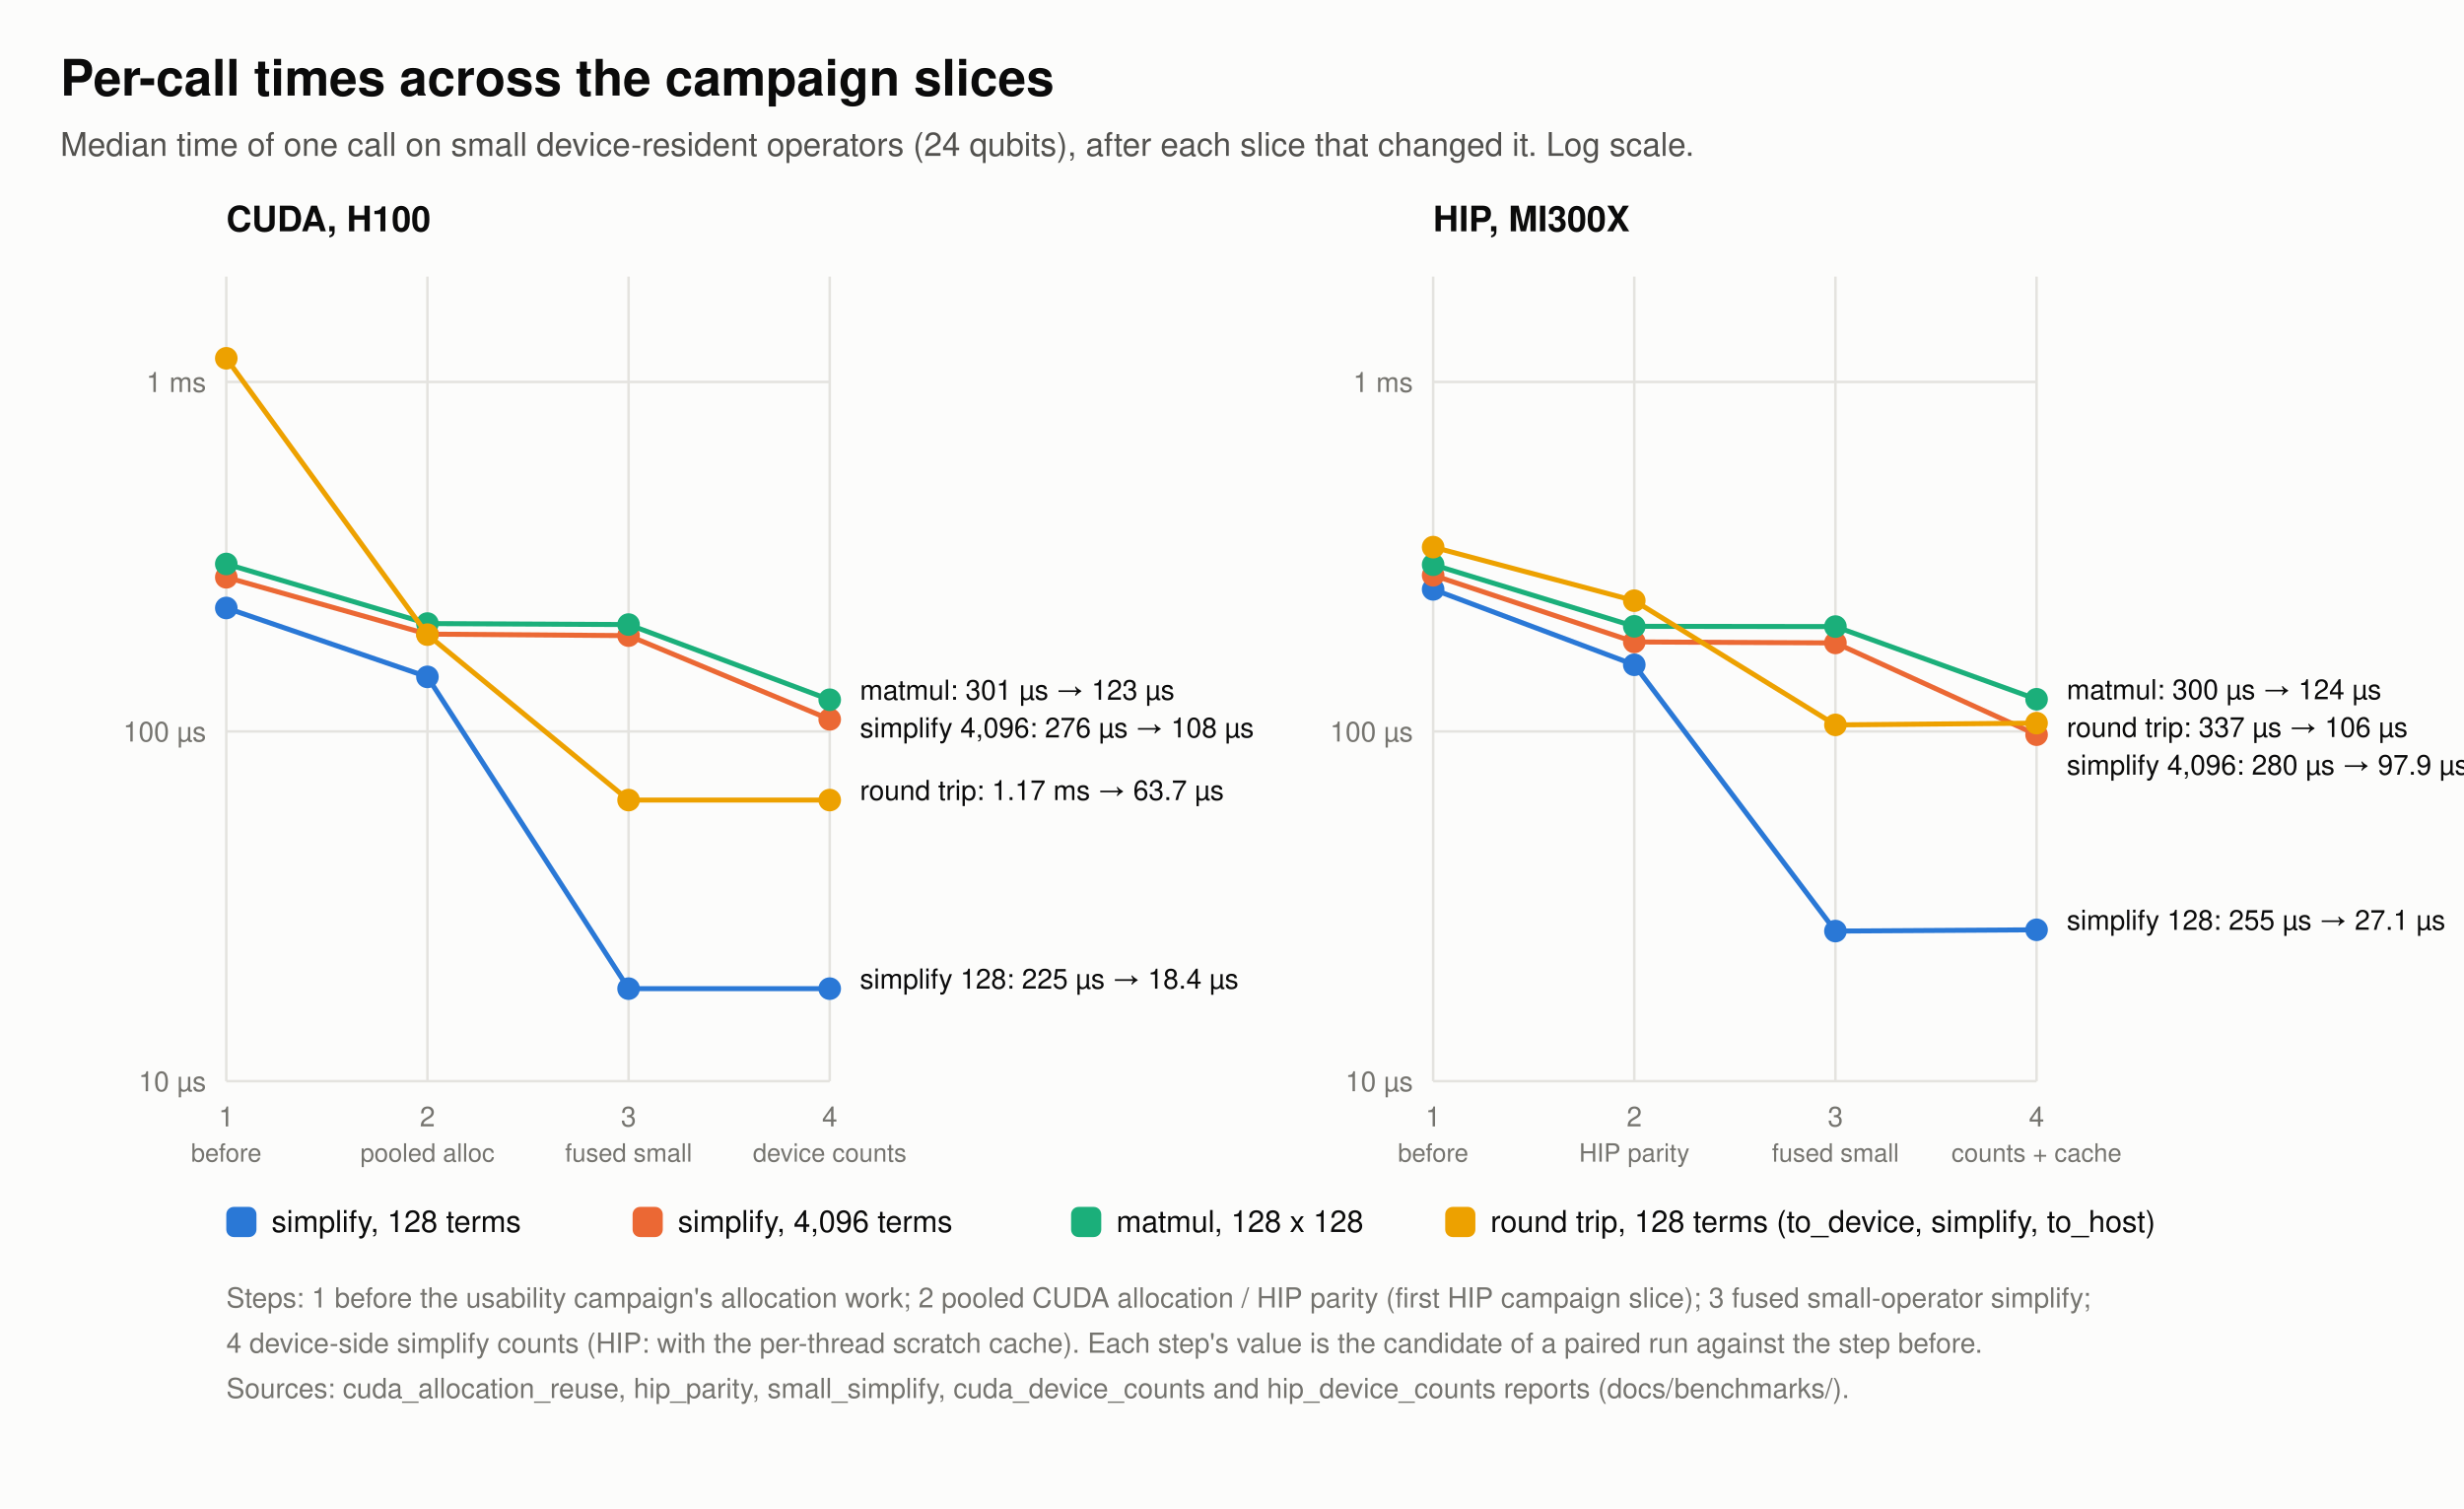
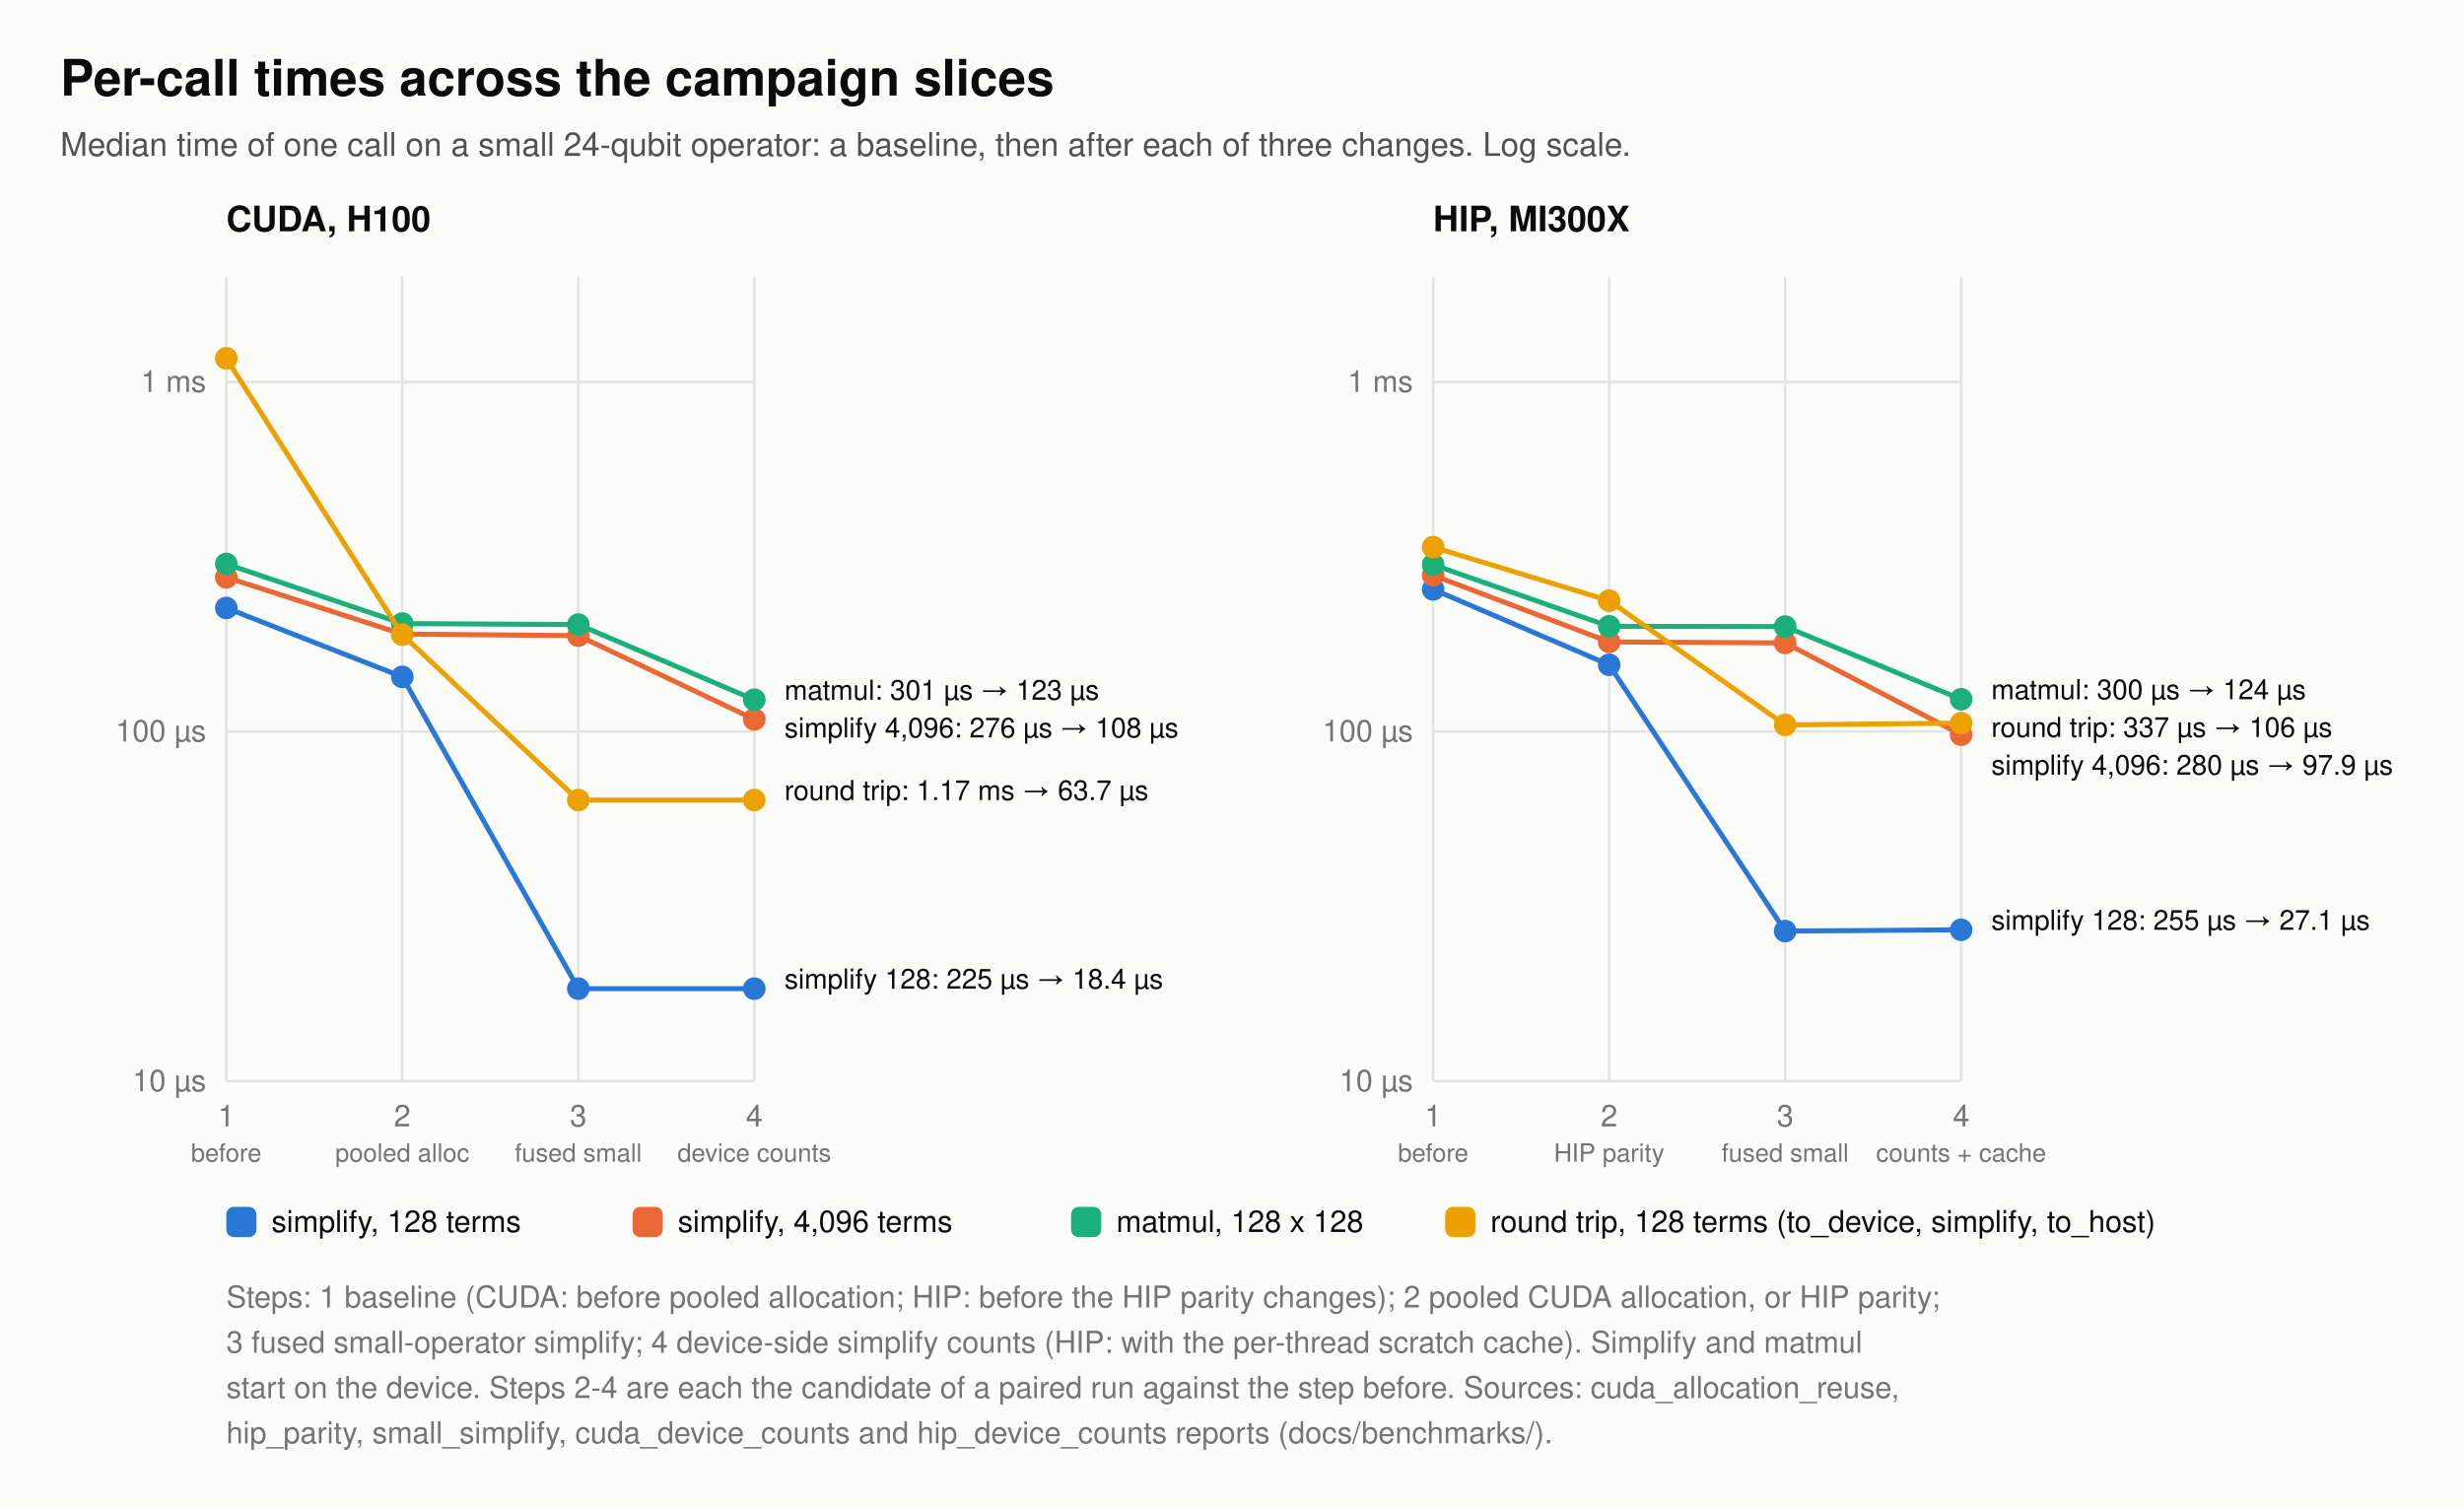
<svg xmlns="http://www.w3.org/2000/svg" width="980" height="600" viewBox="0 0 980 600" role="img" aria-labelledby="title desc" font-family="-apple-system, Segoe UI, Helvetica, Arial, sans-serif">
  <style>
.bg { fill: #fcfcfb; } .t1 { fill: #0b0b0b; } .t2 { fill: #52514e; } .t3 { fill: #75746f; }
.grid { stroke: #e4e3df; } .axis { stroke: #c9c8c3; }
.s-s1 { stroke: #2a78d6; } .f-s1 { fill: #2a78d6; } .s-s2 { stroke: #eb6834; } .f-s2 { fill: #eb6834; } .s-s3 { stroke: #1baf7a; } .f-s3 { fill: #1baf7a; } .s-s4 { stroke: #eda100; } .f-s4 { fill: #eda100; } .s-s5 { stroke: #e87ba4; } .f-s5 { fill: #e87ba4; } .s-neutral { stroke: #6f6e69; } .f-neutral { fill: #6f6e69; }
@media (prefers-color-scheme: dark) {
  .bg { fill: #1a1a19; } .t1 { fill: #f2f1ed; } .t2 { fill: #b5b4ae; } .t3 { fill: #94938d; }
  .grid { stroke: #33322f; } .axis { stroke: #4a4945; }
  .s-s1 { stroke: #3987e5; } .f-s1 { fill: #3987e5; } .s-s2 { stroke: #d95926; } .f-s2 { fill: #d95926; } .s-s3 { stroke: #199e70; } .f-s3 { fill: #199e70; } .s-s4 { stroke: #c98500; } .f-s4 { fill: #c98500; } .s-s5 { stroke: #d55181; } .f-s5 { fill: #d55181; } .s-neutral { stroke: #a3a29d; } .f-neutral { fill: #a3a29d; }
}
</style>
  <rect class="bg" width="980" height="600" />
  <text x="24.0" y="38.0" class="t1" font-size="20" text-anchor="start" font-weight="600">Per-call times across the campaign slices</text>
-   <text x="24.0" y="62.0" class="t2" font-size="13" text-anchor="start" font-weight="400">Median time of one call on small device-resident operators (24 qubits), after each slice that changed it. Log scale.</text>
+   <text x="24.0" y="62.0" class="t2" font-size="13" text-anchor="start" font-weight="400">Median time of one call on a small 24-qubit operator: a baseline, then after each of three changes. Log scale.</text>
  <text x="90.0" y="92.0" class="t1" font-size="14" text-anchor="start" font-weight="600">CUDA, H100</text>
-   <line class="grid" x1="90" y1="430.0" x2="330" y2="430.0" />
-   <text x="82.0" y="434.0" class="t3" font-size="11" text-anchor="end" font-weight="400">10 µs</text>
-   <line class="grid" x1="90" y1="290.9" x2="330" y2="290.9" />
-   <text x="82.0" y="294.9" class="t3" font-size="11" text-anchor="end" font-weight="400">100 µs</text>
-   <line class="grid" x1="90" y1="151.9" x2="330" y2="151.9" />
-   <text x="82.0" y="155.9" class="t3" font-size="11" text-anchor="end" font-weight="400">1 ms</text>
+   <line class="grid" x1="90" y1="430.0" x2="300" y2="430.0" />
+   <text x="82.0" y="434.0" class="t3" font-size="12" text-anchor="end" font-weight="400">10 µs</text>
+   <line class="grid" x1="90" y1="290.9" x2="300" y2="290.9" />
+   <text x="82.0" y="294.9" class="t3" font-size="12" text-anchor="end" font-weight="400">100 µs</text>
+   <line class="grid" x1="90" y1="151.9" x2="300" y2="151.9" />
+   <text x="82.0" y="155.9" class="t3" font-size="12" text-anchor="end" font-weight="400">1 ms</text>
  <line class="grid" x1="90.0" y1="110" x2="90.0" y2="430" />
-   <text x="90.0" y="448.0" class="t3" font-size="11" text-anchor="middle" font-weight="400">1</text>
+   <text x="90.0" y="448.0" class="t3" font-size="12" text-anchor="middle" font-weight="400">1</text>
  <text x="90.0" y="462.0" class="t3" font-size="10" text-anchor="middle" font-weight="400">before</text>
-   <line class="grid" x1="170.0" y1="110" x2="170.0" y2="430" />
-   <text x="170.0" y="448.0" class="t3" font-size="11" text-anchor="middle" font-weight="400">2</text>
-   <text x="170.0" y="462.0" class="t3" font-size="10" text-anchor="middle" font-weight="400">pooled alloc</text>
-   <line class="grid" x1="250.0" y1="110" x2="250.0" y2="430" />
-   <text x="250.0" y="448.0" class="t3" font-size="11" text-anchor="middle" font-weight="400">3</text>
-   <text x="250.0" y="462.0" class="t3" font-size="10" text-anchor="middle" font-weight="400">fused small</text>
-   <line class="grid" x1="330.0" y1="110" x2="330.0" y2="430" />
-   <text x="330.0" y="448.0" class="t3" font-size="11" text-anchor="middle" font-weight="400">4</text>
-   <text x="330.0" y="462.0" class="t3" font-size="10" text-anchor="middle" font-weight="400">device counts</text>
-   <path class="s-s1" d="M90.0,241.8 L170.0,269.2 L250.0,393.2 L330.0,393.2" fill="none" stroke-width="2" stroke-linejoin="round" />
+   <line class="grid" x1="160.0" y1="110" x2="160.0" y2="430" />
+   <text x="160.0" y="448.0" class="t3" font-size="12" text-anchor="middle" font-weight="400">2</text>
+   <text x="160.0" y="462.0" class="t3" font-size="10" text-anchor="middle" font-weight="400">pooled alloc</text>
+   <line class="grid" x1="230.0" y1="110" x2="230.0" y2="430" />
+   <text x="230.0" y="448.0" class="t3" font-size="12" text-anchor="middle" font-weight="400">3</text>
+   <text x="230.0" y="462.0" class="t3" font-size="10" text-anchor="middle" font-weight="400">fused small</text>
+   <line class="grid" x1="300.0" y1="110" x2="300.0" y2="430" />
+   <text x="300.0" y="448.0" class="t3" font-size="12" text-anchor="middle" font-weight="400">4</text>
+   <text x="300.0" y="462.0" class="t3" font-size="10" text-anchor="middle" font-weight="400">device counts</text>
+   <path class="s-s1" d="M90.0,241.8 L160.0,269.2 L230.0,393.2 L300.0,393.2" fill="none" stroke-width="2" stroke-linejoin="round" />
  <circle class="f-s1" cx="90.0" cy="241.8" r="4.5" stroke="none" />
-   <circle class="f-s1" cx="170.0" cy="269.2" r="4.5" stroke="none" />
-   <circle class="f-s1" cx="250.0" cy="393.2" r="4.5" stroke="none" />
-   <circle class="f-s1" cx="330.0" cy="393.2" r="4.5" stroke="none" />
-   <path class="s-s2" d="M90.0,229.6 L170.0,252.2 L250.0,252.8 L330.0,286.1" fill="none" stroke-width="2" stroke-linejoin="round" />
+   <circle class="f-s1" cx="160.0" cy="269.2" r="4.5" stroke="none" />
+   <circle class="f-s1" cx="230.0" cy="393.2" r="4.5" stroke="none" />
+   <circle class="f-s1" cx="300.0" cy="393.2" r="4.5" stroke="none" />
+   <path class="s-s2" d="M90.0,229.6 L160.0,252.2 L230.0,252.8 L300.0,286.1" fill="none" stroke-width="2" stroke-linejoin="round" />
  <circle class="f-s2" cx="90.0" cy="229.6" r="4.5" stroke="none" />
-   <circle class="f-s2" cx="170.0" cy="252.2" r="4.5" stroke="none" />
-   <circle class="f-s2" cx="250.0" cy="252.8" r="4.5" stroke="none" />
-   <circle class="f-s2" cx="330.0" cy="286.1" r="4.5" stroke="none" />
-   <path class="s-s3" d="M90.0,224.3 L170.0,248.0 L250.0,248.4 L330.0,278.3" fill="none" stroke-width="2" stroke-linejoin="round" />
+   <circle class="f-s2" cx="160.0" cy="252.2" r="4.5" stroke="none" />
+   <circle class="f-s2" cx="230.0" cy="252.8" r="4.5" stroke="none" />
+   <circle class="f-s2" cx="300.0" cy="286.1" r="4.5" stroke="none" />
+   <path class="s-s3" d="M90.0,224.3 L160.0,248.0 L230.0,248.4 L300.0,278.3" fill="none" stroke-width="2" stroke-linejoin="round" />
  <circle class="f-s3" cx="90.0" cy="224.3" r="4.5" stroke="none" />
-   <circle class="f-s3" cx="170.0" cy="248.0" r="4.5" stroke="none" />
-   <circle class="f-s3" cx="250.0" cy="248.4" r="4.5" stroke="none" />
-   <circle class="f-s3" cx="330.0" cy="278.3" r="4.5" stroke="none" />
-   <path class="s-s4" d="M90.0,142.5 L170.0,252.4 L250.0,318.2 L330.0,318.2" fill="none" stroke-width="2" stroke-linejoin="round" />
+   <circle class="f-s3" cx="160.0" cy="248.0" r="4.5" stroke="none" />
+   <circle class="f-s3" cx="230.0" cy="248.4" r="4.5" stroke="none" />
+   <circle class="f-s3" cx="300.0" cy="278.3" r="4.5" stroke="none" />
+   <path class="s-s4" d="M90.0,142.5 L160.0,252.4 L230.0,318.2 L300.0,318.2" fill="none" stroke-width="2" stroke-linejoin="round" />
  <circle class="f-s4" cx="90.0" cy="142.5" r="4.5" stroke="none" />
-   <circle class="f-s4" cx="170.0" cy="252.4" r="4.5" stroke="none" />
-   <circle class="f-s4" cx="250.0" cy="318.2" r="4.5" stroke="none" />
-   <circle class="f-s4" cx="330.0" cy="318.2" r="4.5" stroke="none" />
-   <text x="342.0" y="393.2" class="t1" font-size="11" text-anchor="start" font-weight="400">simplify 128: 225 µs → 18.4 µs</text>
-   <text x="342.0" y="293.3" class="t1" font-size="11" text-anchor="start" font-weight="400">simplify 4,096: 276 µs → 108 µs</text>
-   <text x="342.0" y="278.3" class="t1" font-size="11" text-anchor="start" font-weight="400">matmul: 301 µs → 123 µs</text>
-   <text x="342.0" y="318.2" class="t1" font-size="11" text-anchor="start" font-weight="400">round trip: 1.17 ms → 63.7 µs</text>
+   <circle class="f-s4" cx="160.0" cy="252.4" r="4.5" stroke="none" />
+   <circle class="f-s4" cx="230.0" cy="318.2" r="4.5" stroke="none" />
+   <circle class="f-s4" cx="300.0" cy="318.2" r="4.5" stroke="none" />
+   <text x="312.0" y="393.2" class="t1" font-size="11" text-anchor="start" font-weight="400">simplify 128: 225 µs → 18.4 µs</text>
+   <text x="312.0" y="293.3" class="t1" font-size="11" text-anchor="start" font-weight="400">simplify 4,096: 276 µs → 108 µs</text>
+   <text x="312.0" y="278.3" class="t1" font-size="11" text-anchor="start" font-weight="400">matmul: 301 µs → 123 µs</text>
+   <text x="312.0" y="318.2" class="t1" font-size="11" text-anchor="start" font-weight="400">round trip: 1.17 ms → 63.7 µs</text>
  <text x="570.0" y="92.0" class="t1" font-size="14" text-anchor="start" font-weight="600">HIP, MI300X</text>
-   <line class="grid" x1="570" y1="430.0" x2="810" y2="430.0" />
-   <text x="562.0" y="434.0" class="t3" font-size="11" text-anchor="end" font-weight="400">10 µs</text>
-   <line class="grid" x1="570" y1="290.9" x2="810" y2="290.9" />
-   <text x="562.0" y="294.9" class="t3" font-size="11" text-anchor="end" font-weight="400">100 µs</text>
-   <line class="grid" x1="570" y1="151.9" x2="810" y2="151.9" />
-   <text x="562.0" y="155.9" class="t3" font-size="11" text-anchor="end" font-weight="400">1 ms</text>
+   <line class="grid" x1="570" y1="430.0" x2="780" y2="430.0" />
+   <text x="562.0" y="434.0" class="t3" font-size="12" text-anchor="end" font-weight="400">10 µs</text>
+   <line class="grid" x1="570" y1="290.9" x2="780" y2="290.9" />
+   <text x="562.0" y="294.9" class="t3" font-size="12" text-anchor="end" font-weight="400">100 µs</text>
+   <line class="grid" x1="570" y1="151.9" x2="780" y2="151.9" />
+   <text x="562.0" y="155.9" class="t3" font-size="12" text-anchor="end" font-weight="400">1 ms</text>
  <line class="grid" x1="570.0" y1="110" x2="570.0" y2="430" />
-   <text x="570.0" y="448.0" class="t3" font-size="11" text-anchor="middle" font-weight="400">1</text>
+   <text x="570.0" y="448.0" class="t3" font-size="12" text-anchor="middle" font-weight="400">1</text>
  <text x="570.0" y="462.0" class="t3" font-size="10" text-anchor="middle" font-weight="400">before</text>
-   <line class="grid" x1="650.0" y1="110" x2="650.0" y2="430" />
-   <text x="650.0" y="448.0" class="t3" font-size="11" text-anchor="middle" font-weight="400">2</text>
-   <text x="650.0" y="462.0" class="t3" font-size="10" text-anchor="middle" font-weight="400">HIP parity</text>
-   <line class="grid" x1="730.0" y1="110" x2="730.0" y2="430" />
-   <text x="730.0" y="448.0" class="t3" font-size="11" text-anchor="middle" font-weight="400">3</text>
-   <text x="730.0" y="462.0" class="t3" font-size="10" text-anchor="middle" font-weight="400">fused small</text>
-   <line class="grid" x1="810.0" y1="110" x2="810.0" y2="430" />
-   <text x="810.0" y="448.0" class="t3" font-size="11" text-anchor="middle" font-weight="400">4</text>
-   <text x="810.0" y="462.0" class="t3" font-size="10" text-anchor="middle" font-weight="400">counts + cache</text>
-   <path class="s-s1" d="M570.0,234.4 L650.0,264.4 L730.0,370.3 L810.0,369.8" fill="none" stroke-width="2" stroke-linejoin="round" />
+   <line class="grid" x1="640.0" y1="110" x2="640.0" y2="430" />
+   <text x="640.0" y="448.0" class="t3" font-size="12" text-anchor="middle" font-weight="400">2</text>
+   <text x="640.0" y="462.0" class="t3" font-size="10" text-anchor="middle" font-weight="400">HIP parity</text>
+   <line class="grid" x1="710.0" y1="110" x2="710.0" y2="430" />
+   <text x="710.0" y="448.0" class="t3" font-size="12" text-anchor="middle" font-weight="400">3</text>
+   <text x="710.0" y="462.0" class="t3" font-size="10" text-anchor="middle" font-weight="400">fused small</text>
+   <line class="grid" x1="780.0" y1="110" x2="780.0" y2="430" />
+   <text x="780.0" y="448.0" class="t3" font-size="12" text-anchor="middle" font-weight="400">4</text>
+   <text x="780.0" y="462.0" class="t3" font-size="10" text-anchor="middle" font-weight="400">counts + cache</text>
+   <path class="s-s1" d="M570.0,234.4 L640.0,264.4 L710.0,370.3 L780.0,369.8" fill="none" stroke-width="2" stroke-linejoin="round" />
  <circle class="f-s1" cx="570.0" cy="234.4" r="4.5" stroke="none" />
-   <circle class="f-s1" cx="650.0" cy="264.4" r="4.5" stroke="none" />
-   <circle class="f-s1" cx="730.0" cy="370.3" r="4.5" stroke="none" />
-   <circle class="f-s1" cx="810.0" cy="369.8" r="4.5" stroke="none" />
-   <path class="s-s2" d="M570.0,228.8 L650.0,255.3 L730.0,255.7 L810.0,292.2" fill="none" stroke-width="2" stroke-linejoin="round" />
+   <circle class="f-s1" cx="640.0" cy="264.4" r="4.5" stroke="none" />
+   <circle class="f-s1" cx="710.0" cy="370.3" r="4.5" stroke="none" />
+   <circle class="f-s1" cx="780.0" cy="369.8" r="4.5" stroke="none" />
+   <path class="s-s2" d="M570.0,228.8 L640.0,255.3 L710.0,255.7 L780.0,292.2" fill="none" stroke-width="2" stroke-linejoin="round" />
  <circle class="f-s2" cx="570.0" cy="228.8" r="4.5" stroke="none" />
-   <circle class="f-s2" cx="650.0" cy="255.3" r="4.5" stroke="none" />
-   <circle class="f-s2" cx="730.0" cy="255.7" r="4.5" stroke="none" />
-   <circle class="f-s2" cx="810.0" cy="292.2" r="4.5" stroke="none" />
-   <path class="s-s3" d="M570.0,224.6 L650.0,249.1 L730.0,249.2 L810.0,278.1" fill="none" stroke-width="2" stroke-linejoin="round" />
+   <circle class="f-s2" cx="640.0" cy="255.3" r="4.5" stroke="none" />
+   <circle class="f-s2" cx="710.0" cy="255.7" r="4.5" stroke="none" />
+   <circle class="f-s2" cx="780.0" cy="292.2" r="4.5" stroke="none" />
+   <path class="s-s3" d="M570.0,224.6 L640.0,249.1 L710.0,249.2 L780.0,278.1" fill="none" stroke-width="2" stroke-linejoin="round" />
  <circle class="f-s3" cx="570.0" cy="224.6" r="4.5" stroke="none" />
-   <circle class="f-s3" cx="650.0" cy="249.1" r="4.5" stroke="none" />
-   <circle class="f-s3" cx="730.0" cy="249.2" r="4.5" stroke="none" />
-   <circle class="f-s3" cx="810.0" cy="278.1" r="4.5" stroke="none" />
-   <path class="s-s4" d="M570.0,217.6 L650.0,238.9 L730.0,288.3 L810.0,287.6" fill="none" stroke-width="2" stroke-linejoin="round" />
+   <circle class="f-s3" cx="640.0" cy="249.1" r="4.5" stroke="none" />
+   <circle class="f-s3" cx="710.0" cy="249.2" r="4.5" stroke="none" />
+   <circle class="f-s3" cx="780.0" cy="278.1" r="4.5" stroke="none" />
+   <path class="s-s4" d="M570.0,217.6 L640.0,238.9 L710.0,288.3 L780.0,287.6" fill="none" stroke-width="2" stroke-linejoin="round" />
  <circle class="f-s4" cx="570.0" cy="217.6" r="4.5" stroke="none" />
-   <circle class="f-s4" cx="650.0" cy="238.9" r="4.5" stroke="none" />
-   <circle class="f-s4" cx="730.0" cy="288.3" r="4.5" stroke="none" />
-   <circle class="f-s4" cx="810.0" cy="287.6" r="4.5" stroke="none" />
-   <text x="822.0" y="369.8" class="t1" font-size="11" text-anchor="start" font-weight="400">simplify 128: 255 µs → 27.1 µs</text>
-   <text x="822.0" y="308.1" class="t1" font-size="11" text-anchor="start" font-weight="400">simplify 4,096: 280 µs → 97.9 µs</text>
-   <text x="822.0" y="278.1" class="t1" font-size="11" text-anchor="start" font-weight="400">matmul: 300 µs → 124 µs</text>
-   <text x="822.0" y="293.1" class="t1" font-size="11" text-anchor="start" font-weight="400">round trip: 337 µs → 106 µs</text>
+   <circle class="f-s4" cx="640.0" cy="238.9" r="4.5" stroke="none" />
+   <circle class="f-s4" cx="710.0" cy="288.3" r="4.5" stroke="none" />
+   <circle class="f-s4" cx="780.0" cy="287.6" r="4.5" stroke="none" />
+   <text x="792.0" y="369.8" class="t1" font-size="11" text-anchor="start" font-weight="400">simplify 128: 255 µs → 27.1 µs</text>
+   <text x="792.0" y="308.1" class="t1" font-size="11" text-anchor="start" font-weight="400">simplify 4,096: 280 µs → 97.9 µs</text>
+   <text x="792.0" y="278.1" class="t1" font-size="11" text-anchor="start" font-weight="400">matmul: 300 µs → 124 µs</text>
+   <text x="792.0" y="293.1" class="t1" font-size="11" text-anchor="start" font-weight="400">round trip: 337 µs → 106 µs</text>
  <rect class="f-s1" x="90" y="480" width="12" height="12" rx="3" stroke="none" />
  <text x="108.0" y="490.0" class="t1" font-size="12" text-anchor="start" font-weight="400">simplify, 128 terms</text>
  <rect class="f-s2" x="251.6" y="480" width="12" height="12" rx="3" stroke="none" />
  <text x="269.6" y="490.0" class="t1" font-size="12" text-anchor="start" font-weight="400">simplify, 4,096 terms</text>
  <rect class="f-s3" x="426.0" y="480" width="12" height="12" rx="3" stroke="none" />
  <text x="444.0" y="490.0" class="t1" font-size="12" text-anchor="start" font-weight="400">matmul, 128 x 128</text>
  <rect class="f-s4" x="574.8" y="480" width="12" height="12" rx="3" stroke="none" />
  <text x="592.8" y="490.0" class="t1" font-size="12" text-anchor="start" font-weight="400">round trip, 128 terms (to_device, simplify, to_host)</text>
-   <text x="90.0" y="520.0" class="t3" font-size="11" text-anchor="start" font-weight="400">Steps: 1 before the usability campaign's allocation work; 2 pooled CUDA allocation / HIP parity (first HIP campaign slice); 3 fused small-operator simplify;</text>
-   <text x="90.0" y="538.0" class="t3" font-size="11" text-anchor="start" font-weight="400">4 device-side simplify counts (HIP: with the per-thread scratch cache). Each step's value is the candidate of a paired run against the step before.</text>
-   <text x="90.0" y="556.0" class="t3" font-size="11" text-anchor="start" font-weight="400">Sources: cuda_allocation_reuse, hip_parity, small_simplify, cuda_device_counts and hip_device_counts reports (docs/benchmarks/).</text>
+   <text x="90.0" y="520.0" class="t3" font-size="12" text-anchor="start" font-weight="400">Steps: 1 baseline (CUDA: before pooled allocation; HIP: before the HIP parity changes); 2 pooled CUDA allocation, or HIP parity;</text>
+   <text x="90.0" y="538.0" class="t3" font-size="12" text-anchor="start" font-weight="400">3 fused small-operator simplify; 4 device-side simplify counts (HIP: with the per-thread scratch cache). Simplify and matmul</text>
+   <text x="90.0" y="556.0" class="t3" font-size="12" text-anchor="start" font-weight="400">start on the device. Steps 2-4 are each the candidate of a paired run against the step before. Sources: cuda_allocation_reuse,</text>
+   <text x="90.0" y="574.0" class="t3" font-size="12" text-anchor="start" font-weight="400">hip_parity, small_simplify, cuda_device_counts and hip_device_counts reports (docs/benchmarks/).</text>
</svg>
